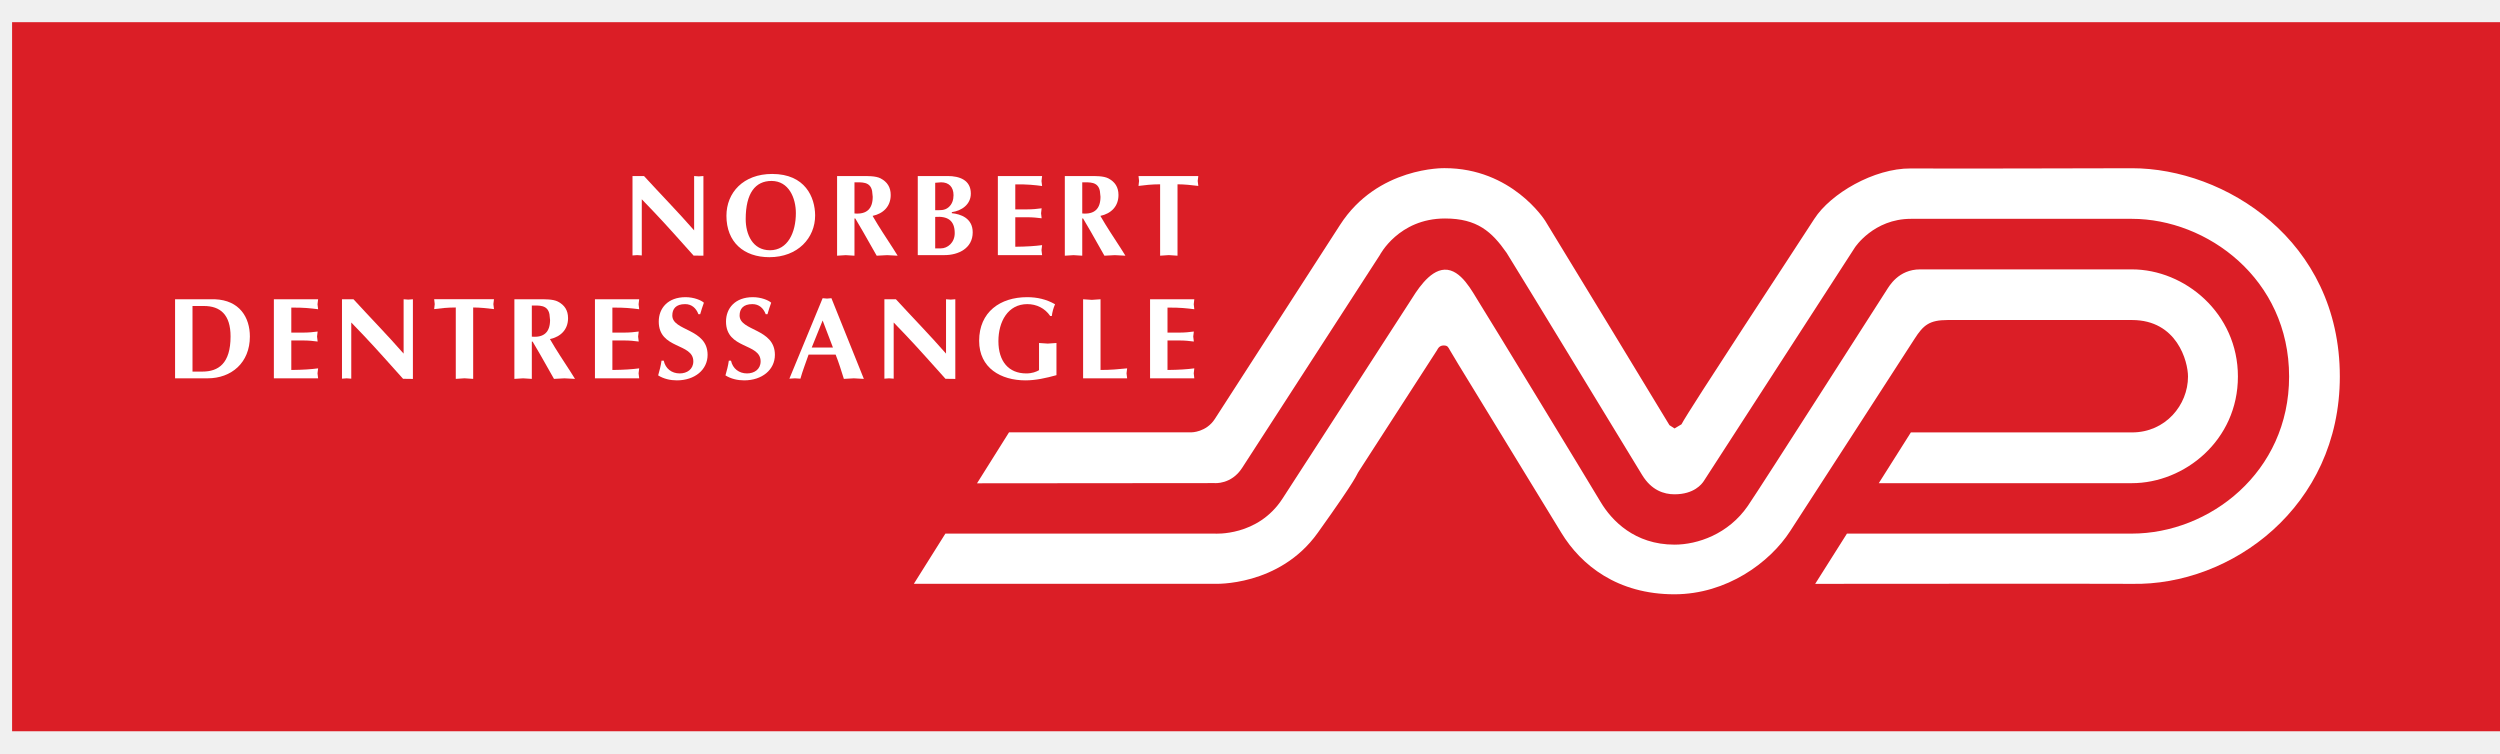
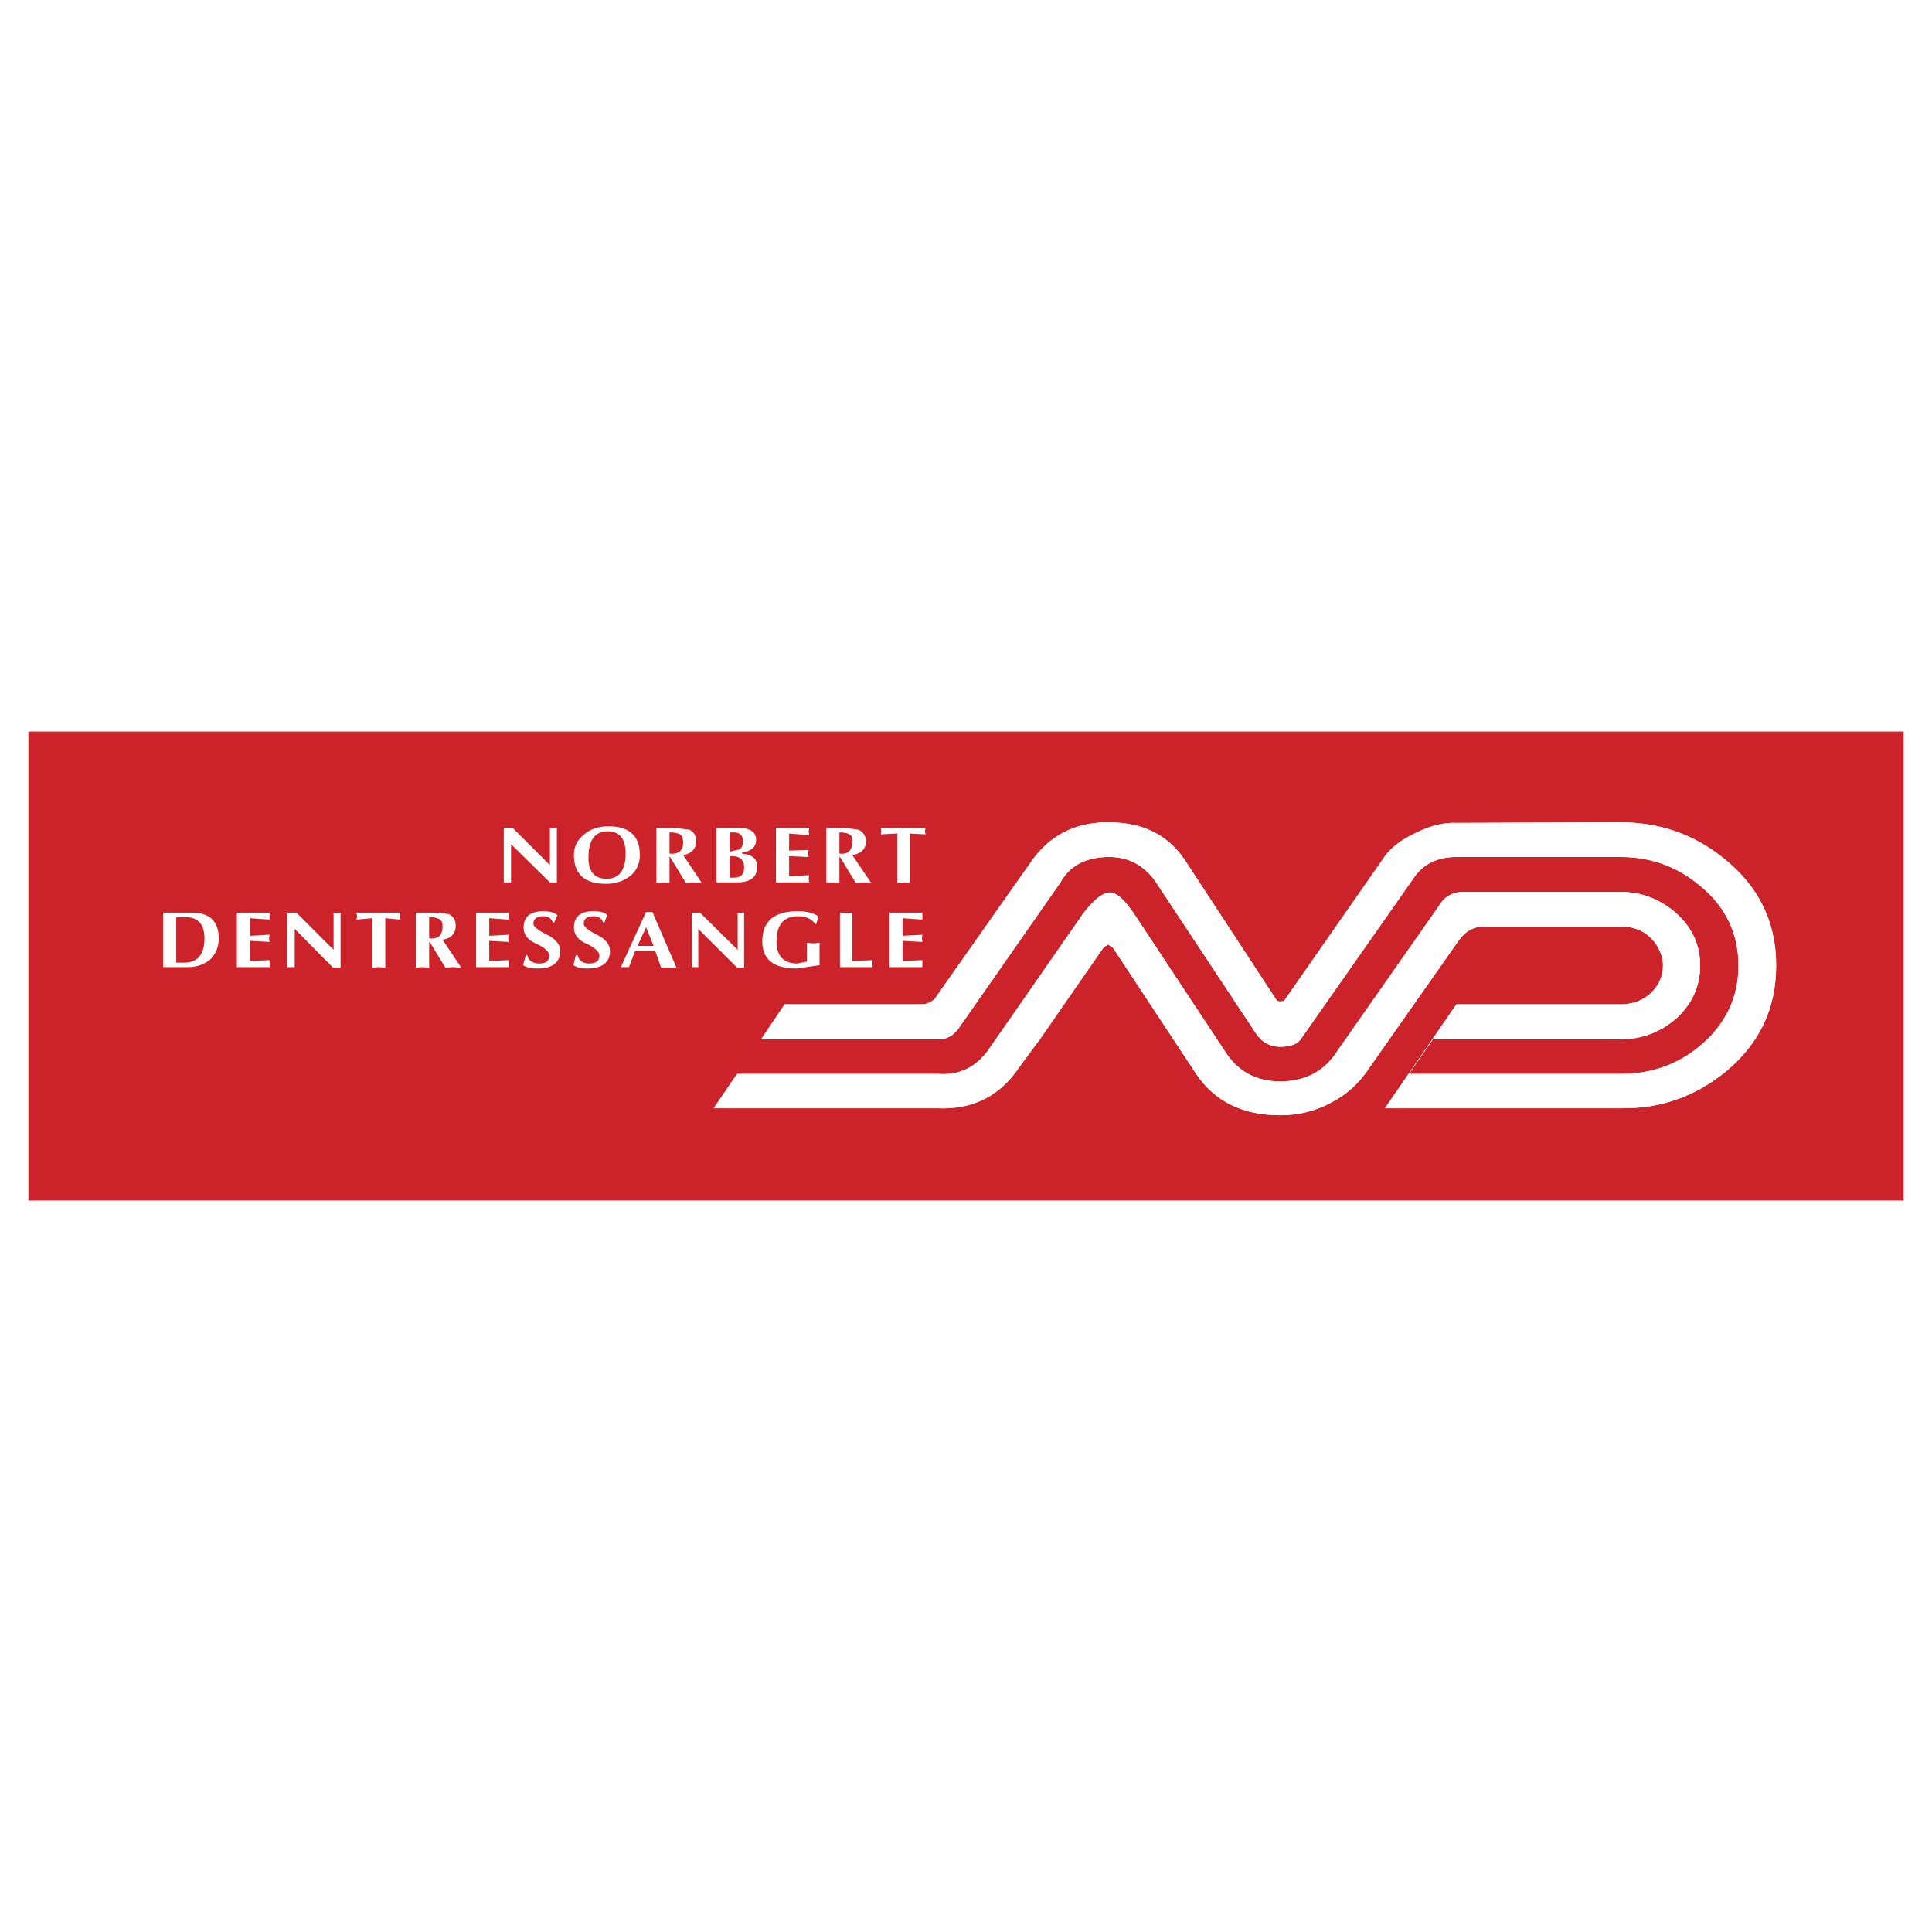
- <svg xmlns="http://www.w3.org/2000/svg" height="173.6" viewBox="0 0 73.318 21.504" width="576.037">
-   <g transform="translate(-114.8305 -78.0802)">
-     <path d="m115.185 99.23h72.964v-20.795h-72.964z" fill="#db1e26" />
-     <g fill="#fff">
-       <path d="m0 0h.27c.386-.422.792-.836 1.176-1.275v1.275l.109-.008.109.008v-1.869l-.231.003c-.316.352-.61.687-.918 1.011l-.297.31v-1.318l-.109.008-.109-.008" transform="matrix(1.25 0 0 -1.25 133.3798 82.94703)" />
-       <path d="m0 0c0-.354.161-.73.569-.73.42 0 .608.42.608.872 0 .351-.164.754-.572.754-.379 0-.605-.286-.605-.896m.556-.893c-.602 0-1.008.354-1.008.972 0 .542.395.981 1.073.981.776 0 1.005-.548 1.008-.97.002-.531-.406-.983-1.073-.983" transform="matrix(1.25 0 0 -1.25 136.6998 84.21078)" />
-       <path d="m0 0c.286-.026.428.109.428.391l-.014.135c-.043.227-.248.204-.414.204zm-.408.878h.58c.128 0 .327.005.441-.055.155-.082.237-.205.237-.39 0-.266-.172-.436-.425-.49.15-.262.319-.512.482-.765l.106-.169-.247.013-.245-.013-.325.572c-.041.073-.117.199-.177.302h-.019v-.874l-.204.013-.204-.013" transform="matrix(1.25 0 0 -1.25 139.8898 84.04453)" />
-       <path d="m0 0h.136c.15 0 .322.131.322.357 0 .299-.167.403-.458.381zm0 .896c.117 0 .221-.011.313.068.085.071.117.177.117.283 0 .196-.111.303-.291.303l-.139-.011zm-.409.801h.703c.275 0 .542-.093.542-.411 0-.256-.215-.404-.446-.436v-.025c.201-.019.49-.112.49-.449 0-.376-.338-.534-.659-.534h-.63" transform="matrix(1.25 0 0 -1.25 142.2573 85.06828)" />
-       <path d="m0 0-.014-.117.014-.117c-.166.022-.352.043-.629.038v-.586h.283c.123 0 .234.011.335.025l-.013-.117.013-.117c-.101.013-.212.024-.335.024h-.283v-.692c.277.003.463.016.629.038l-.014-.117.014-.117h-1.038v1.855" transform="matrix(1.25 0 0 -1.25 145.3923 82.94703)" />
-       <path d="m0 0c.286-.026.428.109.428.391l-.014.135c-.044.227-.248.204-.414.204zm-.409.878h.581c.128 0 .326.005.441-.055.155-.082.237-.205.237-.39 0-.266-.172-.436-.425-.49.15-.262.319-.512.482-.765l.106-.169-.248.013-.245-.013-.324.572c-.041.073-.117.199-.177.302h-.019v-.874l-.204.013-.205-.013" transform="matrix(1.25 0 0 -1.25 146.5698 84.04453)" />
-       <path d="m0 0-.204.014-.204-.014v1.675c-.194 0-.365-.019-.507-.038l.013.117-.013.115h1.403l-.014-.115.014-.117c-.161.019-.322.038-.488.038" transform="matrix(1.25 0 0 -1.25 149.3636 85.28328)" />
-       <path d="m0 0h.231c.376 0 .662.188.662.825 0 .512-.242.714-.626.714h-.267zm.523 1.697c.583-.022.823-.428.823-.874 0-.616-.434-.981-.992-.981h-.763v1.855" transform="matrix(1.25 0 0 -1.25 120.4761 88.68203)" />
-       <path d="m0 0-.014-.117.014-.117c-.166.021-.351.043-.629.038v-.586h.283c.123 0 .234.011.335.025l-.014-.117.014-.118c-.101.014-.212.025-.335.025h-.283v-.692c.278.003.463.016.629.038l-.014-.117.014-.117h-1.038v1.855" transform="matrix(1.25 0 0 -1.25 124.1598 86.56078)" />
-       <path d="m0 0h.27c.386-.422.792-.836 1.176-1.275v1.275l.109-.008.109.008v-1.869l-.231.003c-.316.351-.61.686-.918 1.011l-.297.31v-1.318l-.109.008-.109-.008" transform="matrix(1.25 0 0 -1.25 124.8598 86.56078)" />
-       <path d="m0 0-.204.014-.204-.014v1.675c-.194 0-.365-.019-.507-.038l.013.117-.013.115h1.403l-.014-.115.014-.117c-.161.019-.322.038-.488.038" transform="matrix(1.25 0 0 -1.25 128.7073 88.89578)" />
-       <path d="m0 0c.286-.027.428.109.428.389l-.014.137c-.044.226-.248.204-.414.204zm-.409.877h.581c.128 0 .327.005.441-.055.155-.081.237-.204.237-.389 0-.267-.172-.436-.425-.49.15-.262.319-.512.482-.765l.106-.169-.248.013-.245-.013-.324.572c-.041.073-.117.198-.177.302h-.019v-.874l-.204.013-.205-.013" transform="matrix(1.25 0 0 -1.25 130.4273 87.65703)" />
-       <path d="m0 0-.014-.117.014-.117c-.166.021-.352.043-.629.038v-.586h.283c.123 0 .234.011.335.025l-.014-.117.014-.118c-.101.014-.212.025-.335.025h-.283v-.692c.277.003.463.016.629.038l-.014-.117.014-.117h-1.038v1.855" transform="matrix(1.25 0 0 -1.25 133.5761 86.56078)" />
-       <path d="m0 0c-.055.144-.158.237-.313.237-.216 0-.3-.112-.3-.267 0-.368.828-.3.828-.923 0-.349-.299-.599-.722-.599-.149 0-.31.035-.438.117.033.114.063.228.079.345h.052c.04-.187.188-.299.375-.299.169 0 .319.095.319.283 0 .436-.811.278-.811.934 0 .314.215.572.629.572.196 0 .37-.073.43-.13-.033-.087-.06-.178-.087-.27" transform="matrix(1.25 0 0 -1.25 135.3136 86.99953)" />
-       <path d="m0 0c-.055.144-.158.237-.313.237-.216 0-.3-.112-.3-.267 0-.368.828-.3.828-.923 0-.349-.299-.599-.722-.599-.149 0-.31.035-.438.117.033.114.063.228.079.345h.051c.041-.187.189-.299.376-.299.169 0 .319.095.319.283 0 .436-.812.278-.812.934 0 .314.216.572.63.572.196 0 .37-.073.43-.13-.033-.087-.06-.178-.087-.27" transform="matrix(1.25 0 0 -1.25 137.2873 86.99953)" />
-       <path d="m0 0-.242.635-.256-.635zm-.572-.166c-.071-.207-.139-.376-.191-.564l-.128.008-.131-.008.78 1.888.103-.009.103.009.761-1.893-.235.013-.234-.013c-.063.201-.12.386-.193.569" transform="matrix(1.25 0 0 -1.25 139.2586 87.97703)" />
-       <path d="m0 0h.27c.387-.422.792-.836 1.176-1.275v1.275l.109-.008.109.008v-1.869l-.231.003c-.316.351-.61.686-.918 1.011l-.297.31v-1.318l-.109.008-.109-.008" transform="matrix(1.25 0 0 -1.25 140.7673 86.56078)" />
-       <path d="m0 0c-.245-.068-.488-.122-.727-.122-.575 0-1.087.288-1.087.928 0 .678.496 1.024 1.125 1.024.234 0 .452-.049.656-.166-.038-.087-.065-.182-.076-.275h-.038c-.125.183-.322.278-.537.278-.455 0-.678-.411-.678-.869 0-.474.24-.757.654-.757.136 0 .234.038.299.076v.638l.205-.014.204.014" transform="matrix(1.25 0 0 -1.25 145.8135 88.78703)" />
-       <path d="m0 0c.237 0 .439.019.624.038l-.014-.117.014-.117h-1.033v1.855l.205-.014.204.014" transform="matrix(1.25 0 0 -1.25 147.1061 88.63453)" />
-       <path d="m0 0-.013-.117.013-.117c-.166.021-.351.043-.629.038v-.586h.283c.123 0 .234.011.335.025l-.014-.117.014-.118c-.101.014-.212.025-.335.025h-.283v-.692c.278.003.463.016.629.038l-.013-.117.013-.117h-1.038v1.855" transform="matrix(1.25 0 0 -1.25 149.8561 86.56078)" />
-       <path d="m0 0c0 1.482-1.243 2.514-2.488 2.514-.478 0-4.503 0-4.968 0-.511 0-.728-.398-.786-.486-.06-.089-2.948-4.615-3.257-5.064-.457-.664-1.183-.908-1.719-.908-.937 0-1.475.566-1.735 1.002-.263.443-2.697 4.442-2.86 4.696-.147.23-.413.768-.8.753-.369-.014-.671-.525-.815-.752-.066-.104-2.352-3.638-2.352-3.638s.003.006-.635-.98c-.579-.896-1.593-.822-1.593-.822h-6.317l-.74-1.178h7.057s1.514-.069 2.417 1.193c.979 1.369.89 1.336.968 1.45l1.838 2.846s.038.103.147.103c.099 0 .108-.038.15-.111.112-.195.305-.505.309-.513.179-.29 1.861-3.041 2.305-3.771.463-.761 1.318-1.444 2.656-1.443 1.228.002 2.237.746 2.713 1.482.401.621 2.676 4.131 2.918 4.511.207.323.348.442.78.442h4.322c1.057 0 1.314-.972 1.314-1.327 0-.665-.526-1.31-1.314-1.31h-5.188l-.753-1.191h5.937c1.237 0 2.489 1.005 2.489 2.502" transform="matrix(1.25 0 0 -1.25 180.4623 88.82703)" />
-       <path d="m0 0c-.951 0-3.99-.013-5.19-.005-.866.006-1.883-.592-2.263-1.182-.458-.713-2.963-4.514-3.117-4.821l-.163-.097-.119.077c-.175.291-2.526 4.163-2.914 4.793-.017.027-.788 1.237-2.361 1.237-.002 0-1.575.039-2.456-1.335l-2.935-4.549c-.203-.314-.547-.314-.547-.314h-4.282l-.751-1.196 5.575.005s.391-.037.644.355c.265.41 3.231 4.994 3.231 4.994s.441.859 1.53.859c.755 0 1.099-.31 1.446-.807.5-.805 2.533-4.154 3.18-5.213.219-.358.511-.451.759-.451.457 0 .64.239.686.31.072.113 3.547 5.483 3.547 5.483s.439.67 1.312.67h5.185c1.763 0 3.689-1.407 3.689-3.7 0-2.249-1.871-3.685-3.69-3.685h-6.684l-.745-1.179s7.146.006 7.433 0c2.324-.048 4.876 1.803 4.876 4.864 0 3.205-2.71 4.888-4.876 4.887" transform="matrix(1.25 0 0 -1.25 177.3561 82.71828)" />
-     </g>
+ <svg xmlns="http://www.w3.org/2000/svg" width="2500" height="2500" viewBox="0 0 192.756 192.756">
+   <g fill-rule="evenodd" clip-rule="evenodd">
+     <path fill="#fff" d="M0 0h192.756v192.756H0V0z" />
+     <path fill="#cc2229" d="M2.834 72.985v46.786h187.088V72.985H2.834z" />
+     <path d="M51.154 82.604h-.893v5.438h.726v-3.82l3.875 3.82.697.027v-5.465l-.334.056-.363-.056v3.708l-3.708-3.708zm9.535-.167c-1.032 0-1.924.335-2.509.893-.613.529-.92 1.171-.92 1.979 0 1.924 1.087 2.872 3.207 2.872 1.032 0 1.84-.307 2.509-.865.585-.53.864-1.199.864-2.007 0-1.896-1.032-2.872-3.151-2.872zm1.729 2.732c0 1.645-.641 2.509-1.896 2.509-1.199 0-1.812-.697-1.812-2.119 0-1.757.669-2.621 1.923-2.621 1.2.001 1.785.782 1.785 2.231zm4.907-2.565h-1.84v5.465l.642-.027.669.027v-2.564h.056l1.562 2.564.78-.027.809.027-1.84-2.76c.864-.14 1.283-.642 1.283-1.395 0-.558-.195-.92-.697-1.143l-1.424-.167zm-.53.446c.809 0 1.255.195 1.311.558l.056.418c0 .836-.446 1.227-1.366 1.143V83.05h-.001zm6.915-.446h-2.231v5.438h2.007c1.339 0 2.063-.502 2.063-1.562 0-.753-.474-1.227-1.506-1.311v-.111c.92-.14 1.395-.558 1.395-1.255.001-.808-.612-1.199-1.728-1.199zm-.92.446h.418c.613 0 .92.307.92.864 0 .335-.084.669-.363.837l-.976.223V83.05h.001zm1.45 3.486c0 .697-.307 1.031-1.031 1.031h-.419V85.42c.976-.055 1.45.307 1.45 1.116zm4.489-3.374l2.007.167-.056-.391.056-.335h-3.318v5.438h3.318l-.056-.363.056-.362-2.007.112V85.42l1.952.084-.056-.335.056-.362-1.952.056v-1.701zm5.548-.558h-1.84v5.465l.642-.027.669.027v-2.564h.056l1.562 2.564.753-.027.781.027-1.869-2.76c.948-.14 1.367-.642 1.367-1.395 0-.501-.279-.92-.753-1.143l-1.368-.167zm-.529.446c.753 0 1.199.195 1.282.558v.418c0 .836-.446 1.227-1.282 1.143V83.05zm7.026.112l1.562.083-.056-.307.056-.335h-4.461l.056.335-.056.307 1.645-.083v4.907l.641-.027.614.027v-4.907h-.001zm-71.517 7.89h-2.983v5.438h2.453c.92 0 1.618-.252 2.231-.753.585-.558.864-1.255.864-2.119 0-1.673-.864-2.51-2.565-2.566zm-1.673.447h.864c1.311 0 1.951.697 1.951 2.119 0 1.617-.697 2.425-2.062 2.425h-.753v-4.544zm6.05-.447v5.438h3.262v-.698l-1.952.083v-2.007l1.952.111-.056-.362.056-.362-1.952.111V91.61l1.952.139v-.697h-3.262zm5.772 5.438v-3.82l3.82 3.875h.752v-5.493l-.39.056-.307-.056v3.709l-3.708-3.709h-.892v5.438h.725zm6.218-5.075l-.056.334 1.562-.139v4.935l.669-.055.641.055V91.61l1.506.139-.028-.334.028-.363h-4.377l.055.363zm5.855-.363v5.493l.669-.055.669.055V93.98h.056l1.561 2.565.781-.055.809.055-1.869-2.788c.892-.14 1.311-.642 1.311-1.394 0-.558-.195-.92-.697-1.171l-1.422-.14h-1.868zm2.648 1.004l.028.391c0 .864-.446 1.282-1.338 1.171v-2.119c.753 0 1.171.195 1.31.557zm6.636-.306v-.697h-3.262v5.438h3.262v-.698l-1.951.083v-2.007l1.951.111-.056-.362.056-.362-1.951.111V91.61l1.951.14zm1.701 3.541l-.279 1.004c.391.25.864.334 1.422.334 1.505 0 2.286-.586 2.286-1.756 0-.642-.446-1.199-1.311-1.617-.92-.446-1.366-.809-1.366-1.088 0-.501.335-.752.976-.752.502 0 .809.195.976.641h.112l.334-.753c-.279-.251-.753-.39-1.366-.39-1.366 0-2.007.53-2.007 1.645 0 .697.418 1.255 1.311 1.617.808.391 1.254.809 1.254 1.144 0 .557-.334.808-1.004.808-.697 0-1.087-.307-1.198-.836h-.14v-.001zm5.159 0h-.167l-.251 1.004c.363.25.809.334 1.366.334 1.505 0 2.286-.586 2.286-1.756 0-.642-.446-1.199-1.311-1.617-.892-.446-1.31-.809-1.31-1.088 0-.501.334-.752.976-.752.502 0 .809.195.976.641h.111l.279-.753c-.223-.251-.669-.39-1.366-.39-1.311 0-1.952.53-1.952 1.645 0 .697.418 1.255 1.311 1.617.809.391 1.227.809 1.227 1.144 0 .557-.307.808-1.032.808-.642-.001-1.032-.308-1.143-.837zm4.321 1.199h.808l.613-1.618h2.008l.585 1.672h1.534l-2.398-5.548h-.641l-2.509 5.494zm1.673-2.119l.837-1.868.753 1.868h-1.59zm5.409-3.319v5.438h.641v-3.82l3.875 3.875h.697v-5.493l-.307.056-.334-.056v3.709l-3.764-3.709h-.808zm10.539-.139c-2.314 0-3.513 1.004-3.513 3.011 0 1.812 1.143 2.705 3.43 2.705l2.286-.334v-2.231l-.586.056-.669-.056v1.868l-.976.195c-1.366 0-2.063-.752-2.063-2.203 0-1.673.697-2.509 2.175-2.509.753 0 1.311.251 1.701.781h.084l.223-.781c-.586-.363-1.255-.502-2.092-.502zm5.465 4.963v-4.824l-.585.056-.641-.056v5.438h3.262l-.056-.363.056-.334-2.036.083zm3.708-4.824v5.438h3.291v-.698l-1.98.083v-2.007l1.98.111-.056-.362.056-.362-1.98.111V91.61l1.98.139v-.697h-3.291z" fill="#fff" />
+     <path d="M113.162 91.192c-.975-1.45-1.783-2.203-2.508-2.146-.697.055-1.59.752-2.621 2.146l-7.418 10.679-2.006 2.871c-1.256 1.756-2.928 2.566-5.076 2.398H73.542l-2.342 3.43h22.333c3.234.139 5.8-1.004 7.697-3.457l2.619-3.541 6.273-9.062.418-.279.502.335 8.281 12.547c1.84 2.76 4.629 4.154 8.393 4.154 1.84 0 3.598-.418 5.242-1.34a9.71 9.71 0 0 0 3.373-2.982l9.258-13.188c.613-.837 1.422-1.311 2.453-1.311h13.689c1.451 0 2.537.529 3.346 1.562.559.753.838 1.533.838 2.314 0 1.059-.391 1.924-1.145 2.705-.809.779-1.84 1.17-3.039 1.17h-16.422l-7.137 10.373h23.559c3.904.055 7.389-1.145 10.512-3.709 3.318-2.787 4.963-6.244 4.963-10.539 0-4.377-1.756-7.891-5.186-10.651-2.984-2.426-6.441-3.625-10.289-3.625l-16.422.056c-1.367-.056-2.705.307-4.182 1.06-1.367.641-2.398 1.45-3.012 2.342l-9.871 14.164c-.027.139-.25.252-.529.252-.166 0-.334-.057-.391-.195l-9.201-14.053c-1.699-2.426-4.154-3.625-7.471-3.625-3.318-.056-5.939 1.283-7.779 3.932L93.534 99.25c-.362.67-.976.947-1.672.947H78.283l-2.342 3.486h17.593c.837.055 1.534-.307 2.091-1.061l10.178-14.582c.92-1.673 2.564-2.537 4.852-2.537 1.924 0 3.43.808 4.572 2.37l10.092 15.251c.586.865 1.367 1.311 2.398 1.311 1.143 0 1.84-.307 2.176-.92l11.236-16.032c.92-1.31 2.342-1.979 4.182-1.979h16.422c2.984 0 5.66.976 7.947 2.927 2.51 2.063 3.764 4.74 3.764 7.891 0 3.178-1.254 5.799-3.709 7.918-2.285 1.953-4.963 2.9-8.002 2.9H140.57l2.398-3.457h18.764c2.064 0 3.848-.67 5.438-2.008 1.645-1.479 2.453-3.234 2.453-5.354 0-2.063-.809-3.82-2.453-5.27-1.59-1.366-3.43-2.063-5.438-2.063H145.98c-1.088 0-1.924.501-2.455 1.45l-10.371 14.805c-1.256 1.758-3.096 2.648-5.438 2.648-2.398 0-4.209-1.004-5.465-2.955l-9.089-13.744z" fill="#fff" />
+     <path d="M113.162 91.192c-.975-1.45-1.783-2.203-2.508-2.146-.697.055-1.59.752-2.621 2.146l-9.424 13.55c-1.256 1.756-2.928 2.566-5.076 2.398H73.542l-2.342 3.43h22.333c3.234.139 5.8-1.004 7.697-3.457l8.893-12.604.418-.279.502.335 8.281 12.547c1.84 2.76 4.629 4.154 8.393 4.154 1.84 0 3.598-.418 5.242-1.34a9.71 9.71 0 0 0 3.373-2.982l9.258-13.188c.613-.837 1.422-1.311 2.453-1.311h13.689c1.451 0 2.537.529 3.346 1.562.559.753.838 1.533.838 2.314 0 1.059-.391 1.924-1.145 2.705-.809.779-1.84 1.17-3.039 1.17H145.31l-7.137 10.373h23.559c3.904.055 7.389-1.145 10.512-3.709 3.318-2.787 4.963-6.244 4.963-10.539 0-4.377-1.756-7.891-5.186-10.651-2.984-2.426-6.441-3.625-10.289-3.625l-16.422.056c-1.367-.056-2.705.307-4.182 1.06-1.367.641-2.398 1.45-3.012 2.342l-9.871 14.164c-.027.139-.25.252-.529.252-.166 0-.334-.057-.391-.195l-9.201-14.053c-1.699-2.426-4.154-3.625-7.471-3.625-3.318-.056-5.939 1.283-7.779 3.932l-9.34 13.272c-.362.67-.976.947-1.672.947H78.283l-2.342 3.486h17.593c.837.055 1.534-.307 2.091-1.061l10.178-14.582c.92-1.673 2.564-2.537 4.852-2.537 1.924 0 3.43.808 4.572 2.37l10.092 15.251c.586.865 1.367 1.311 2.398 1.311 1.143 0 1.84-.307 2.176-.92l11.236-16.032c.92-1.31 2.342-1.979 4.182-1.979h16.422c2.984 0 5.66.976 7.947 2.927 2.51 2.063 3.764 4.74 3.764 7.891 0 3.178-1.254 5.799-3.709 7.918-2.285 1.953-4.963 2.9-8.002 2.9H140.57l2.398-3.457h18.764c2.064 0 3.848-.67 5.438-2.008 1.645-1.479 2.453-3.234 2.453-5.354 0-2.063-.809-3.82-2.453-5.27-1.59-1.366-3.43-2.063-5.438-2.063H145.98c-1.088 0-1.924.501-2.455 1.45l-10.371 14.805c-1.256 1.758-3.096 2.648-5.438 2.648-2.398 0-4.209-1.004-5.465-2.955l-9.089-13.744z" fill="#fff" />
  </g>
</svg>
